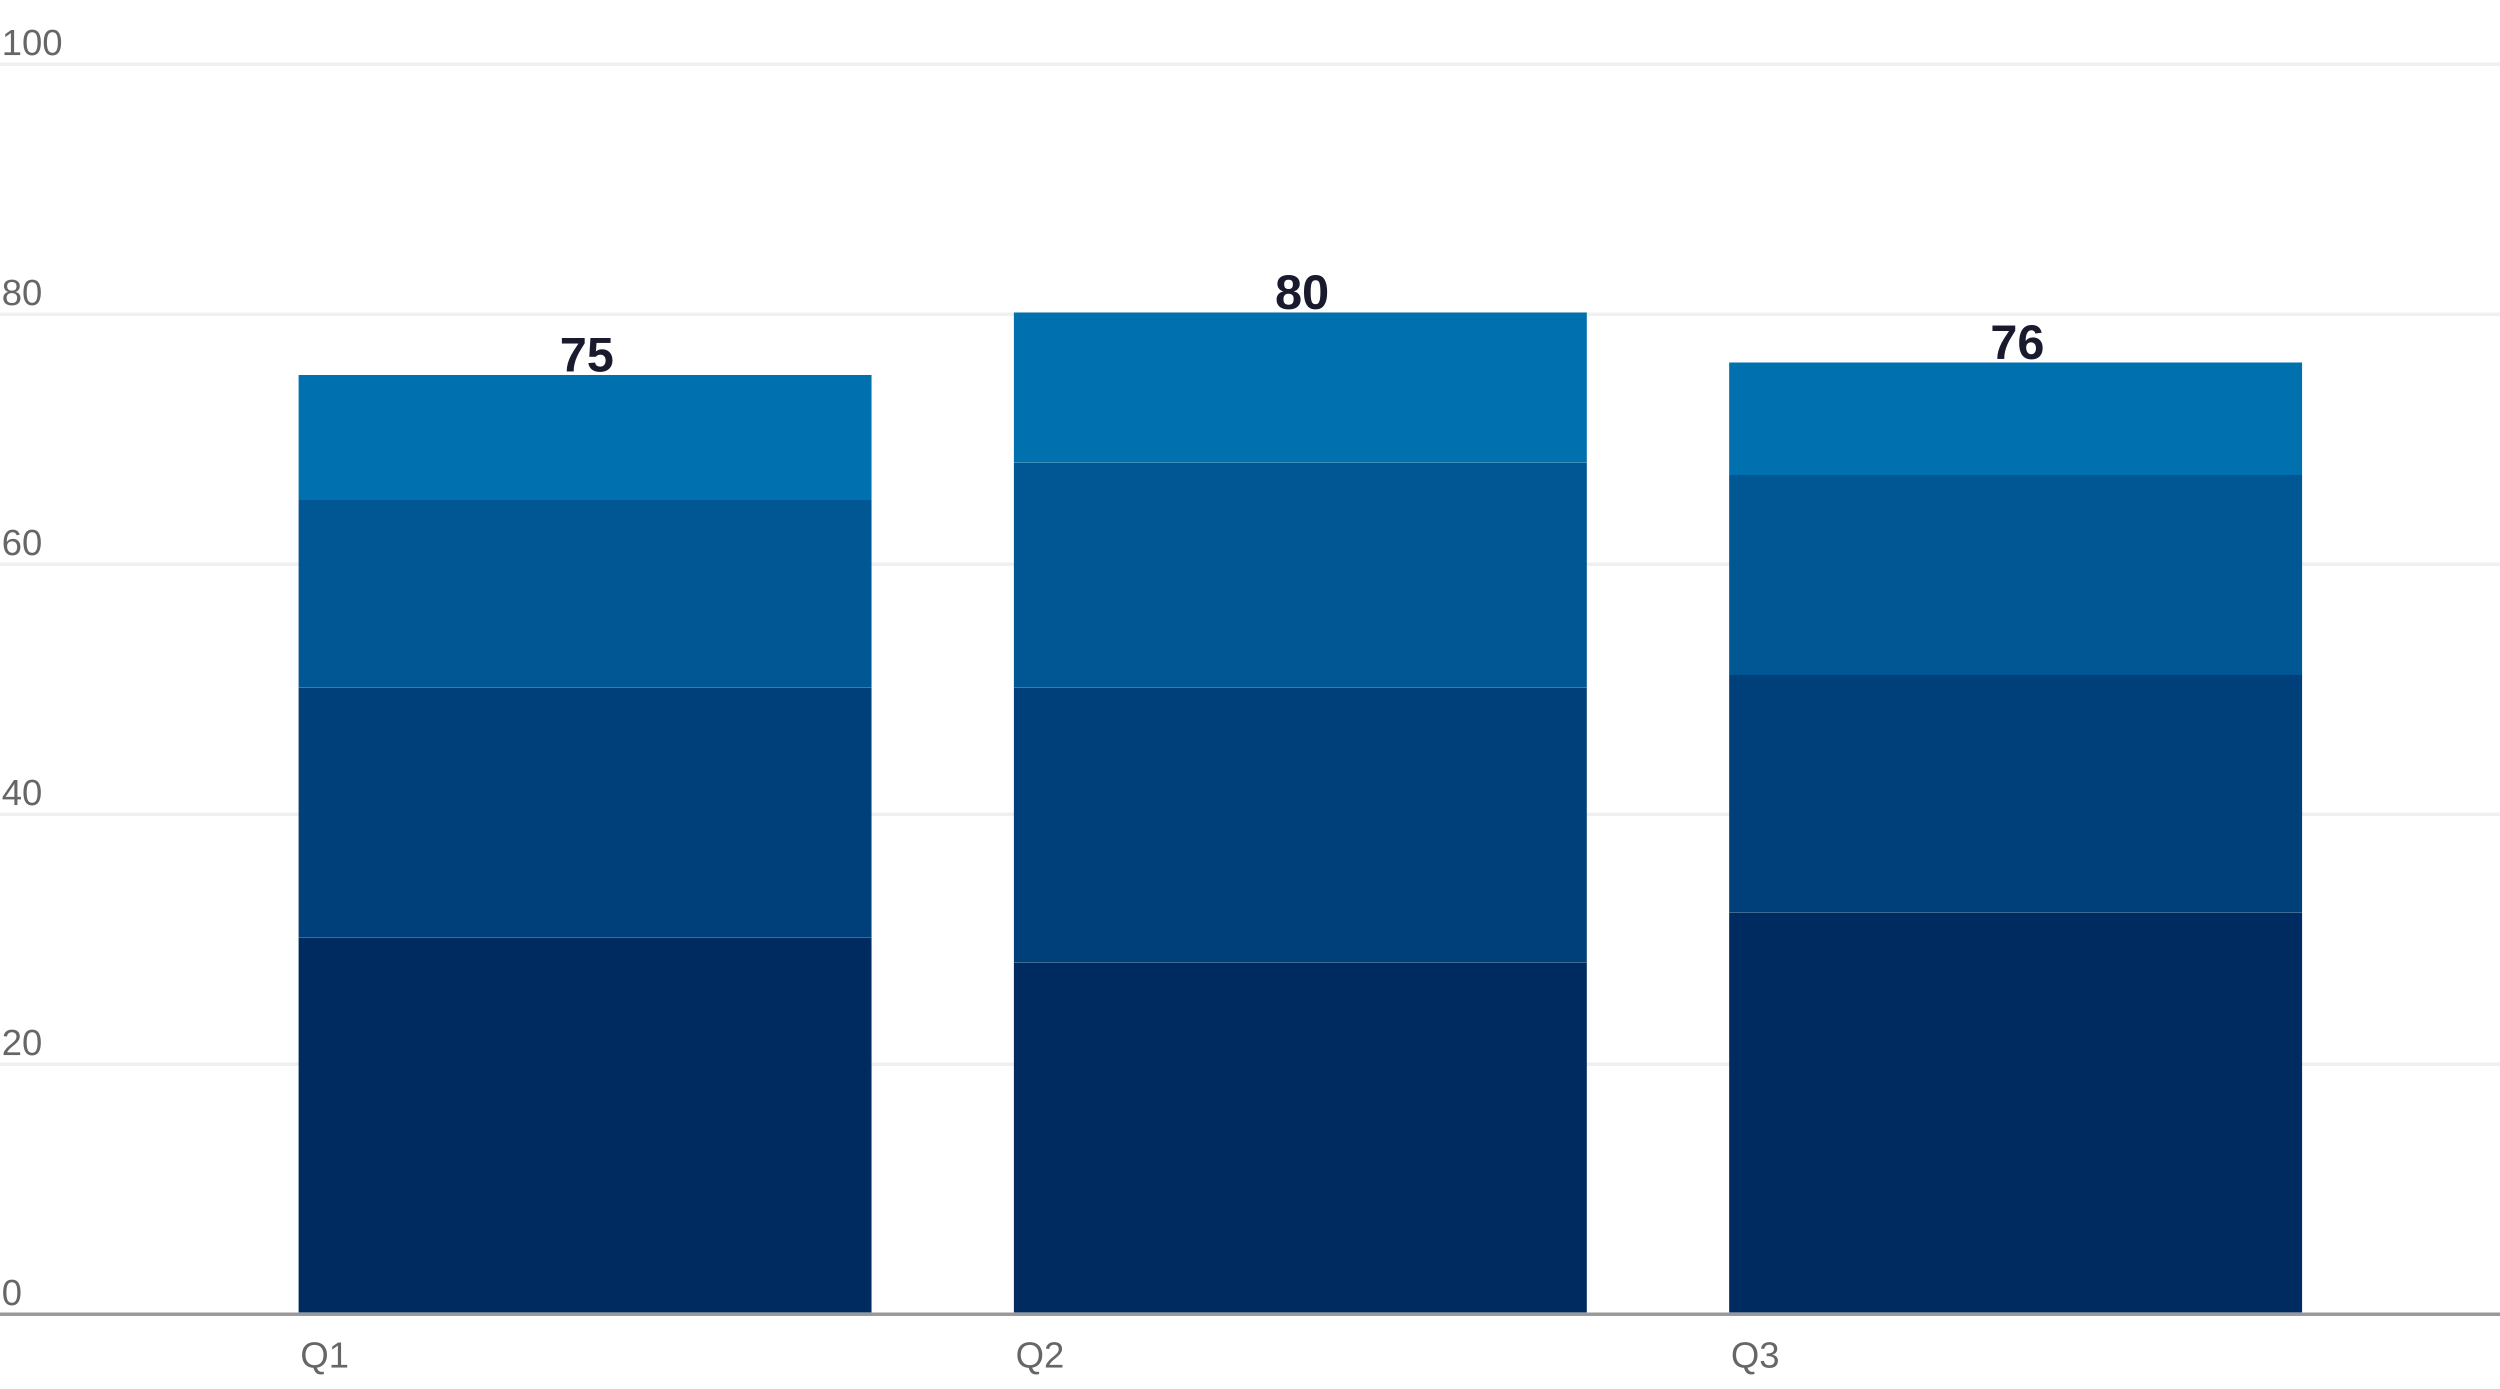
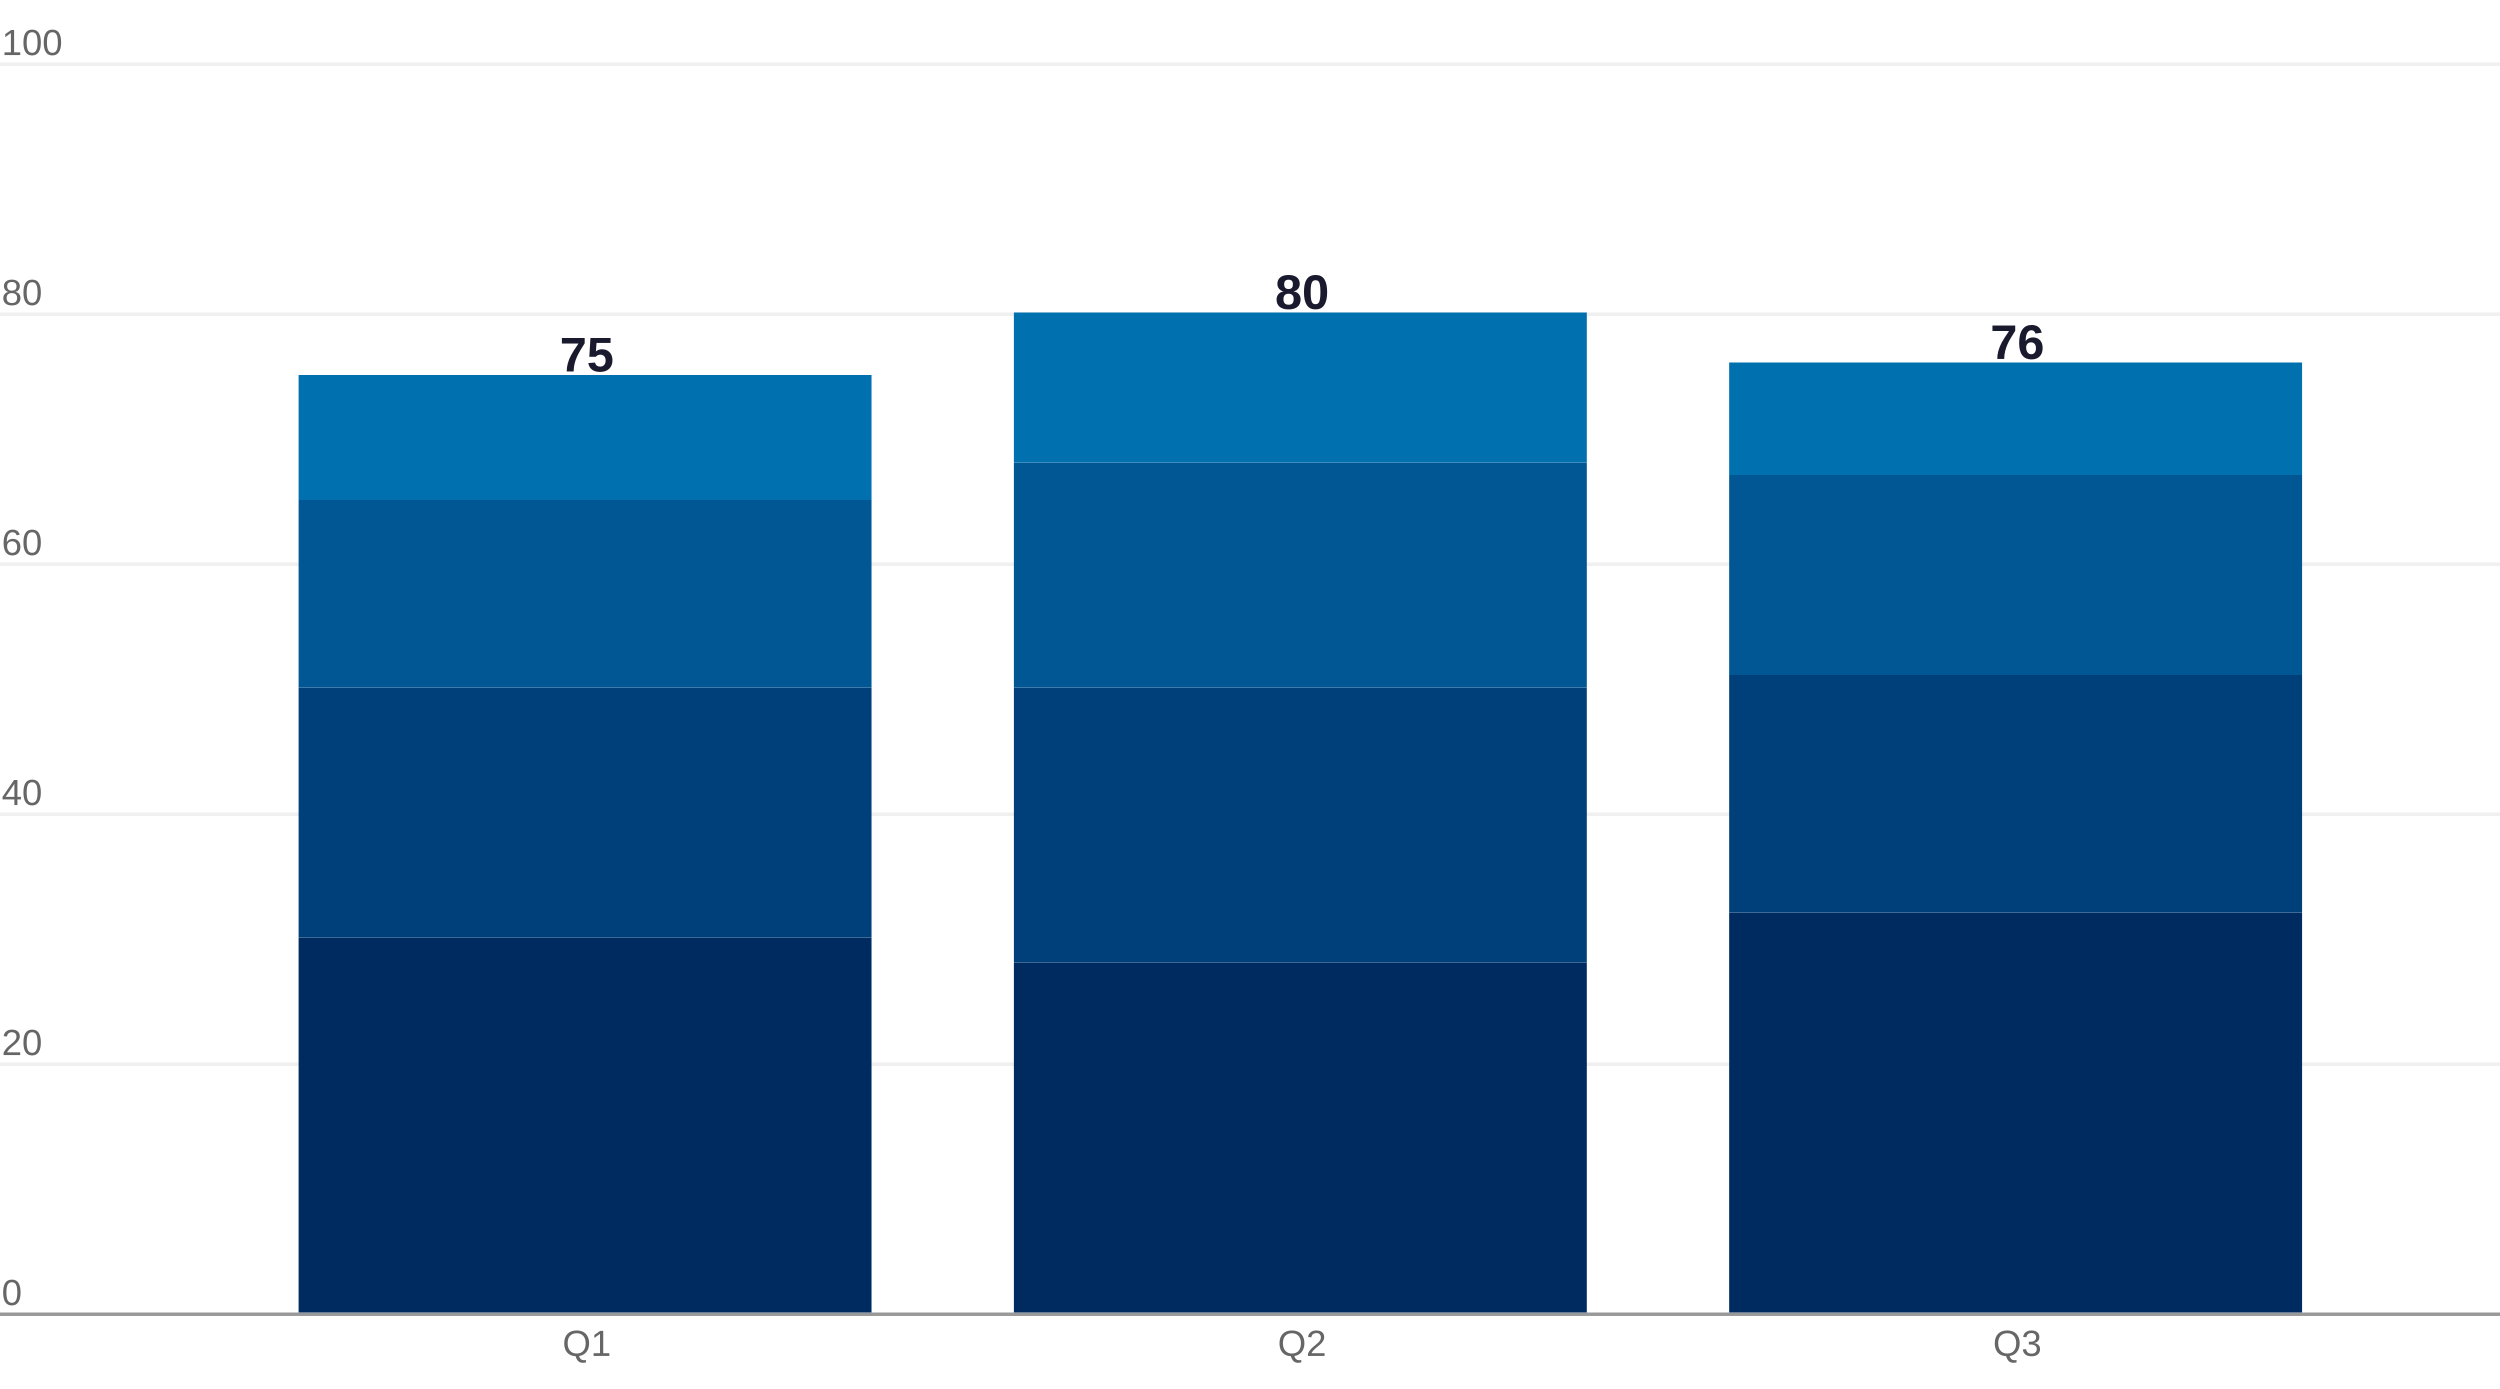
<svg class="tblchart" fill="currentColor" font-family="system-ui, sans-serif" font-size="10" text-anchor="middle" width="720" height="400" viewBox="0 0 720 400" style="background: transparent; color: rgb(74, 74, 74); font-family: Figtree, &quot;Source Sans 3&quot;, system-ui, -apple-system, &quot;Segoe UI&quot;, Arial, sans-serif; font-size: 10.5px; overflow: visible;" data-margin-left="44" data-margin-right="16" data-margin-top="18" data-margin-bottom="22">
  <style>:where(.tblchart) {
  --plot-background: white;
  display: block;
  height: auto;
  height: intrinsic;
  max-width: 100%;
}
:where(.tblchart text),
:where(.tblchart tspan) {
  white-space: pre;
}</style>
  <g aria-label="rule" stroke="#F0F0F0" transform="translate(0,0.5)">
    <line x1="0" x2="720" y1="306" y2="306" />
    <line x1="0" x2="720" y1="234" y2="234" />
    <line x1="0" x2="720" y1="162" y2="162" />
    <line x1="0" x2="720" y1="90" y2="90" />
    <line x1="0" x2="720" y1="18" y2="18" />
  </g>
  <g aria-label="text" class="tbl-y-tick-label" fill="#666666" text-anchor="start" font-size="10.5" font-weight="500" transform="translate(-43.5,-5.5)">
    <text y="0.32em" transform="translate(44,378)">0</text>
    <text y="0.32em" transform="translate(44,306)">20</text>
    <text y="0.32em" transform="translate(44,234)">40</text>
    <text y="0.32em" transform="translate(44,162)">60</text>
    <text y="0.32em" transform="translate(44,90)">80</text>
    <text y="0.32em" transform="translate(44,18)">100</text>
  </g>
-   <g aria-label="text" fill="#666666" text-anchor="start" font-size="10.5" font-weight="500" transform="translate(0.5,12.5)">
-     <text y="0.32em" transform="translate(86,378)">Q1</text>
-     <text y="0.32em" transform="translate(292,378)">Q2</text>
-     <text y="0.32em" transform="translate(498,378)">Q3</text>
+   <g aria-label="text" fill="#666666" font-size="10.5" font-weight="500" transform="translate(83,12.5)">
+     <text transform="translate(86,378)">Q1</text>
+     <text transform="translate(292,378)">Q2</text>
+     <text transform="translate(498,378)">Q3</text>
  </g>
  <g aria-label="rule" stroke="#999999" transform="translate(0,0.5)">
    <line x1="0" x2="720" y1="378" y2="378" />
  </g>
  <g aria-label="bar">
    <rect x="86" width="165" y="270" height="108" fill="#002B61" data-series="Tier A" />
    <rect x="86" width="165" y="198" height="72" fill="#00407A" data-series="Tier B" />
    <rect x="86" width="165" y="144" height="54" fill="#005794" data-series="Tier C" />
    <rect x="86" width="165" y="108" height="36" fill="#0070AF" data-series="Tier D" />
    <rect x="292" width="165" y="277.2" height="100.8" fill="#002B61" data-series="Tier A" />
    <rect x="292" width="165" y="198" height="79.2" fill="#00407A" data-series="Tier B" />
    <rect x="292" width="165" y="133.2" height="64.8" fill="#005794" data-series="Tier C" />
    <rect x="292" width="165" y="90" height="43.2" fill="#0070AF" data-series="Tier D" />
    <rect x="498" width="165" y="262.8" height="115.2" fill="#002B61" data-series="Tier A" />
    <rect x="498" width="165" y="194.4" height="68.4" fill="#00407A" data-series="Tier B" />
    <rect x="498" width="165" y="136.8" height="57.6" fill="#005794" data-series="Tier C" />
    <rect x="498" width="165" y="104.4" height="32.4" fill="#0070AF" data-series="Tier D" />
  </g>
  <g aria-label="text" fill="#1A1A2E" font-size="14" font-weight="700" transform="translate(83,-5.5)">
    <text y="0.32em" transform="translate(86,108)">75</text>
    <text y="0.32em" transform="translate(292,90)">80</text>
    <text y="0.32em" transform="translate(498,104.4)">76</text>
  </g>
</svg>
